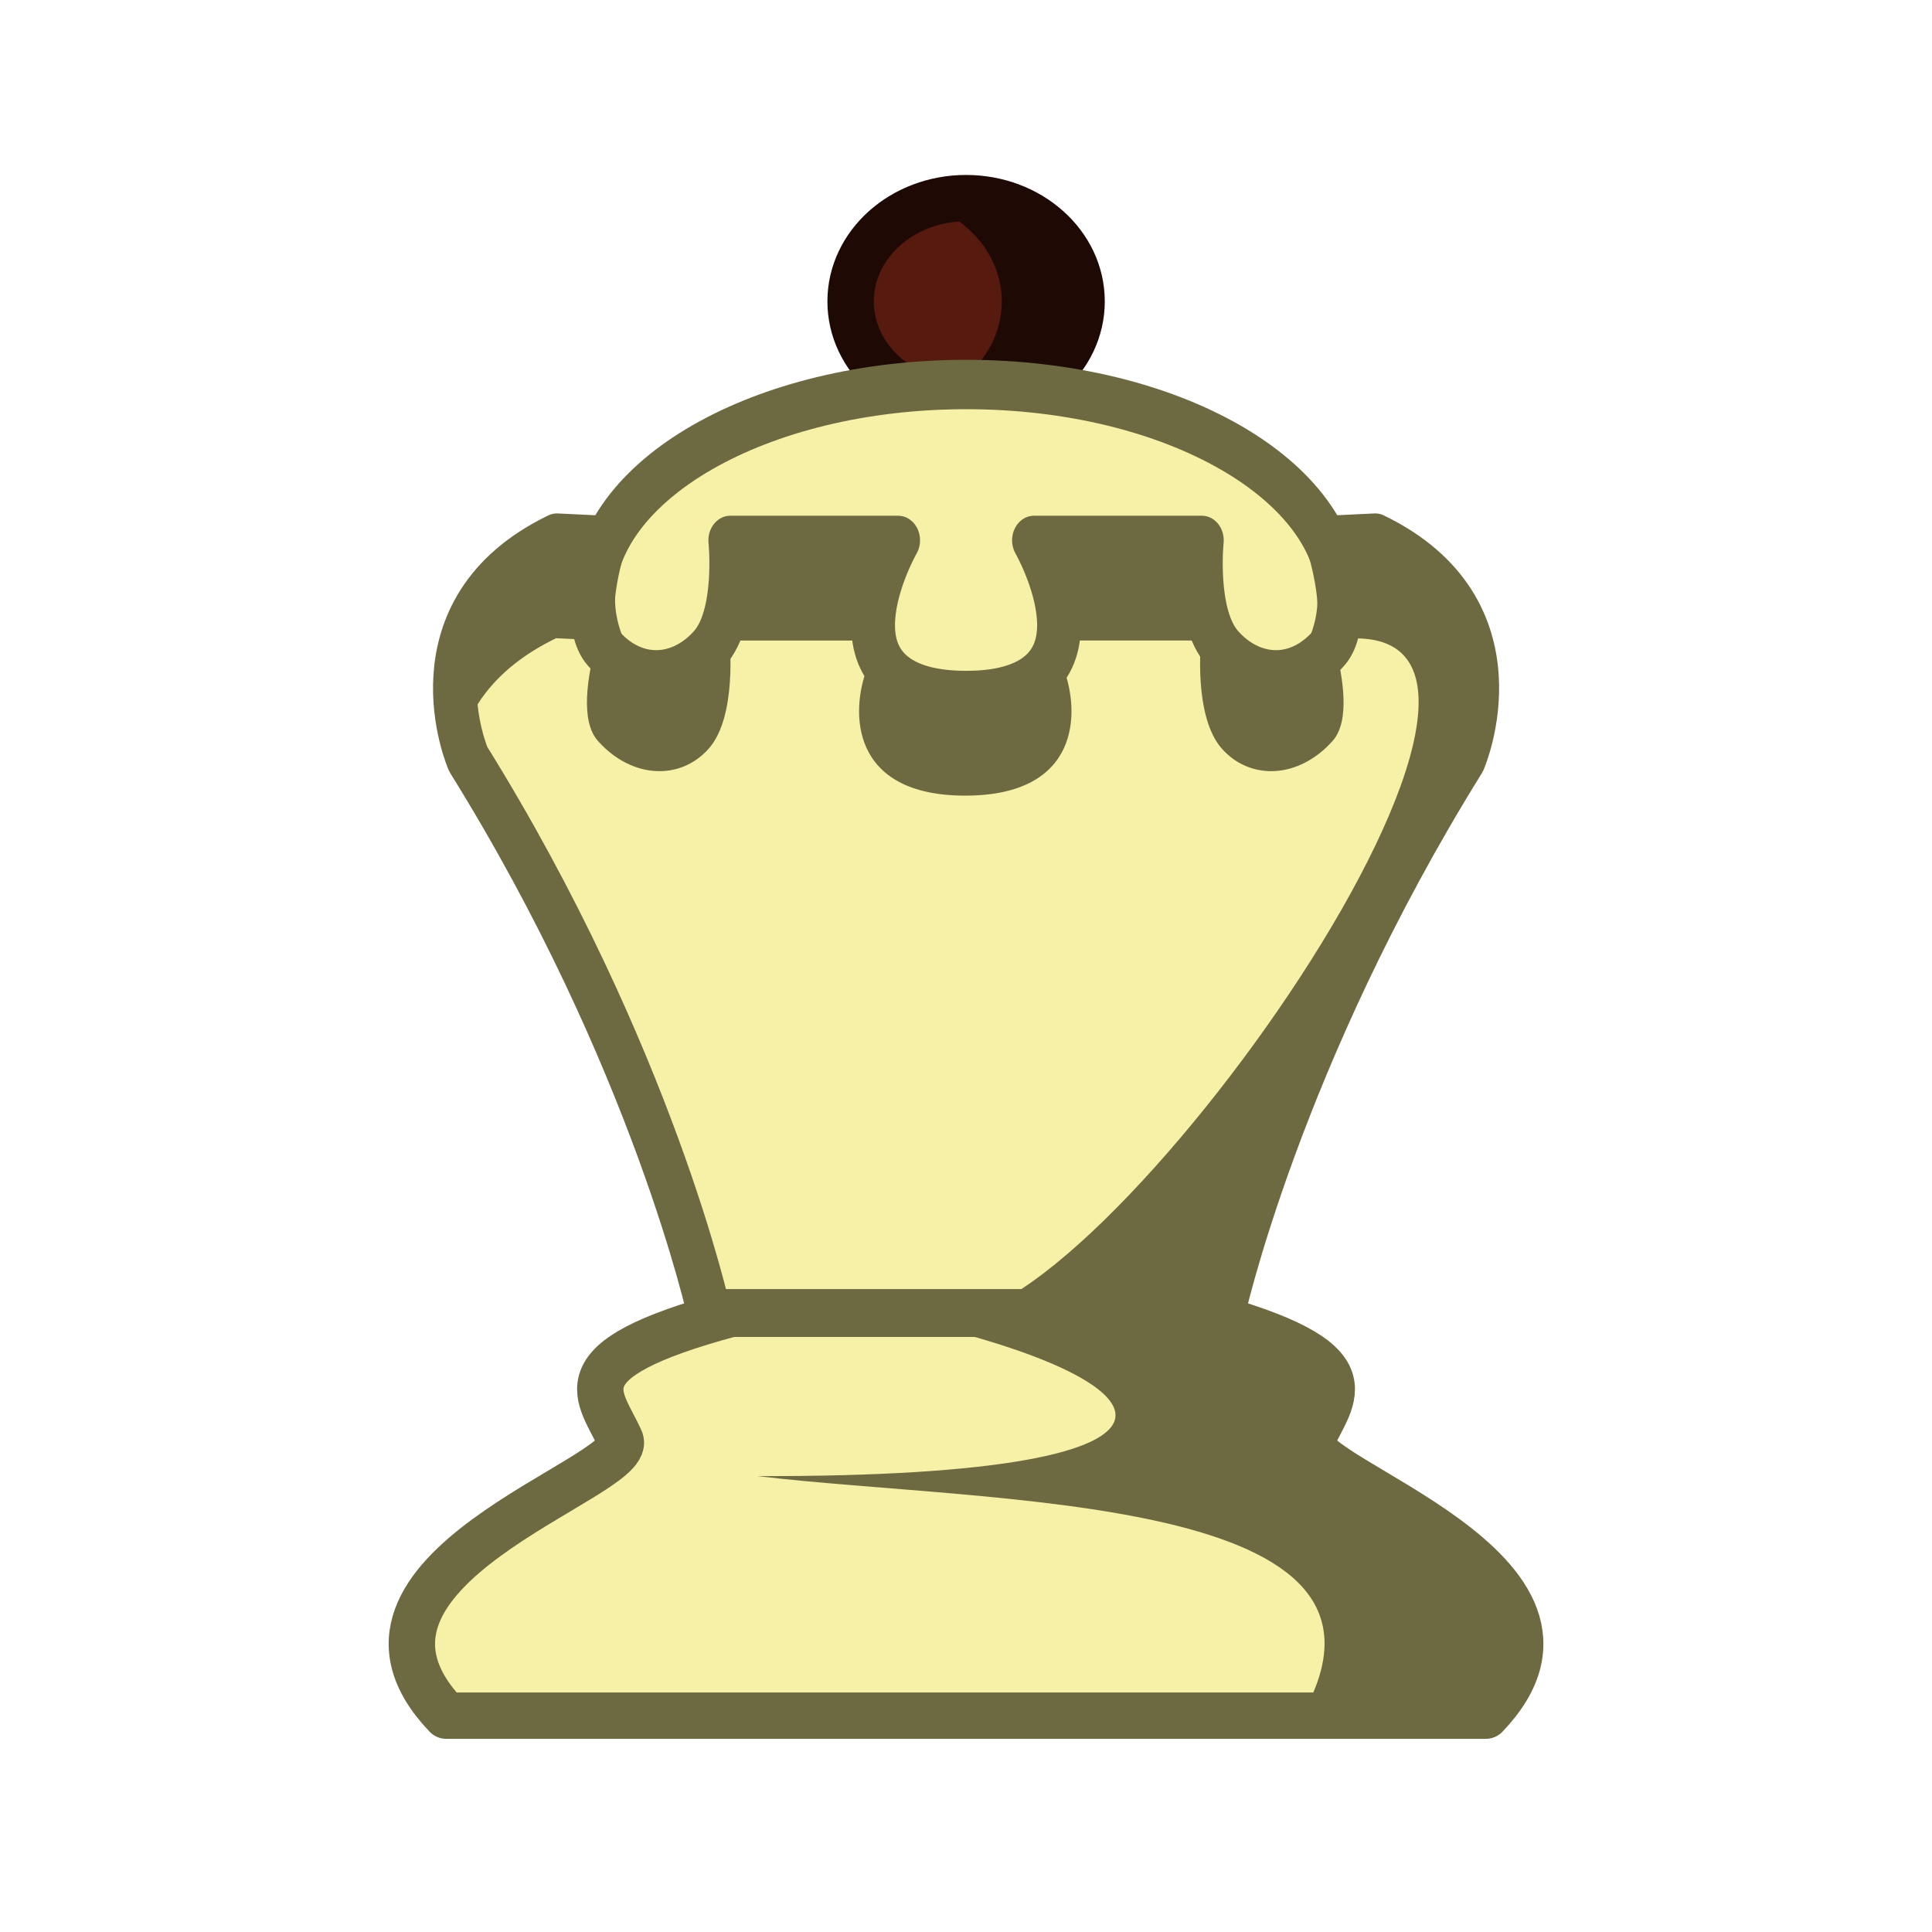
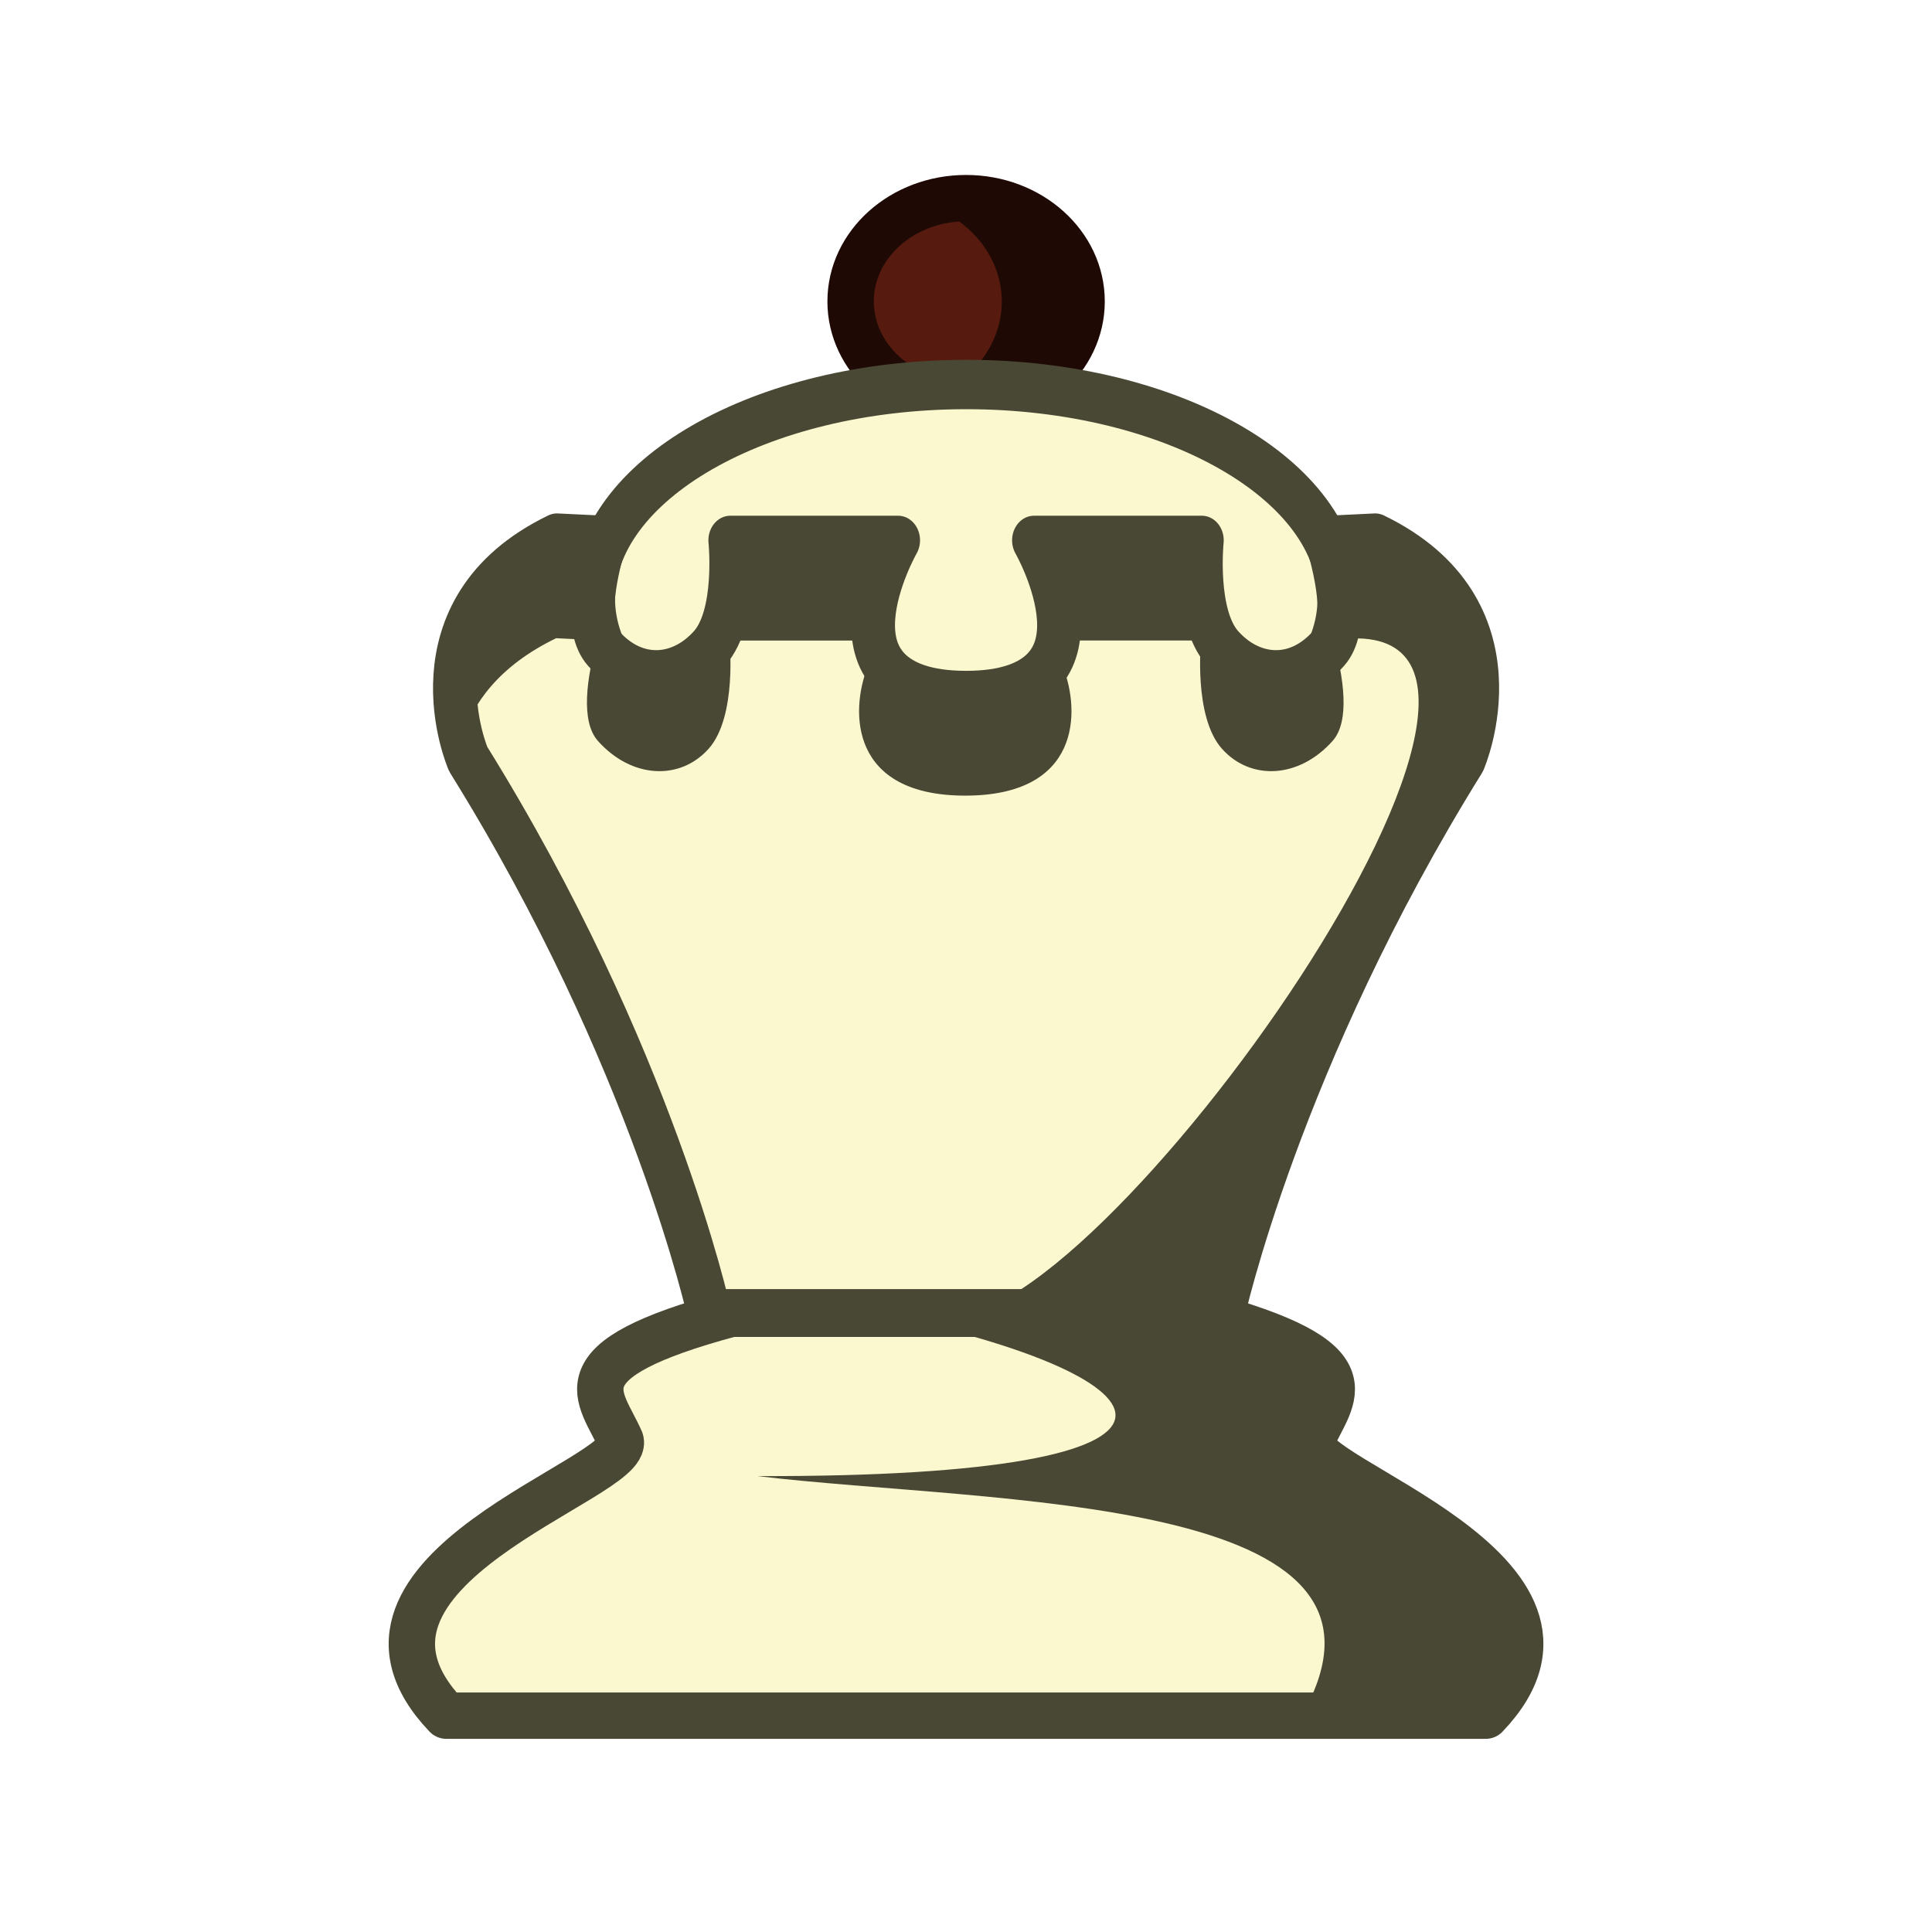
<svg xmlns="http://www.w3.org/2000/svg" width="50mm" height="50mm" clip-rule="evenodd" fill-rule="evenodd" image-rendering="optimizeQuality" shape-rendering="geometricPrecision" text-rendering="geometricPrecision" version="1.1" viewBox="0 0 50 50">
  <g transform="translate(-691.94 469.35)">
    <g transform="matrix(.97547 0 0 .97454 63.241 4.9427)" stroke-width="1.026">
      <ellipse cx="670.14" cy="-478.68" rx="3.064" ry="2.742" fill="#561a0e" stroke="#1f0905" stroke-linecap="round" stroke-linejoin="round" stroke-width="1.231" style="paint-order:normal" />
      <path d="m670.14-481.42a3.064 2.742 0 0 0-1.06 0.172 3.064 2.742 0 0 1 2.007 2.571 3.064 2.742 0 0 1-2.003 2.571 3.064 2.742 0 0 0 1.056 0.172 3.064 2.742 0 0 0 3.063-2.743 3.064 2.742 0 0 0-3.063-2.743z" fill="#1f0905" style="paint-order:normal" />
    </g>
    <g transform="matrix(.85874 0 0 .97454 143 -3.4372)" clip-rule="evenodd" fill-rule="evenodd" shape-rendering="geometricPrecision" stroke-width="1.093">
-       <ellipse cx="668.36" cy="-462.19" rx="11.242" ry="5.684" fill="#f6f1a7" image-rendering="optimizeQuality" stroke="#6d6a41" stroke-linecap="round" stroke-linejoin="round" stroke-width="1.312" style="paint-order:normal" />
+       <ellipse cx="668.36" cy="-462.19" rx="11.242" ry="5.684" fill="#fbf8d0" image-rendering="optimizeQuality" stroke="#494834" stroke-linecap="round" stroke-linejoin="round" stroke-width="1.312" style="paint-order:normal" />
      <g transform="matrix(.39488 0 0 .39123 520.38 -138.15)" image-rendering="optimizeQuality" stroke-linejoin="round" stroke-width="2.781">
-         <path transform="scale(.26458)" d="m1298.3-3146c-44.081 18.96-25.578 56.742-25.578 56.742 53.387 76.368 69.529 142.26 69.529 142.26h148.14c-1e-4 0 16.143-65.894 69.529-142.26 0 0 18.503-37.782-25.578-56.742l-13.814 0.592c3.268 9.909 5.778 22.335 0.367 27.746-9.682 9.682-22.287 8.273-30.56 0s-6-27.746-6-27.746h-48.432s25.6 39.792-19.585 39.792-19.585-39.792-19.585-39.792h-48.432s2.273 19.474-6 27.746-20.878 9.682-30.56 0c-5.411-5.411-2.901-17.837 0.367-27.746z" fill="#f6f1a7" stroke="#6d6a41" stroke-linejoin="round" stroke-width="12.614" />
+         <path transform="scale(.26458)" d="m1298.3-3146c-44.081 18.96-25.578 56.742-25.578 56.742 53.387 76.368 69.529 142.26 69.529 142.26h148.14c-1e-4 0 16.143-65.894 69.529-142.26 0 0 18.503-37.782-25.578-56.742l-13.814 0.592c3.268 9.909 5.778 22.335 0.367 27.746-9.682 9.682-22.287 8.273-30.56 0s-6-27.746-6-27.746h-48.432s25.6 39.792-19.585 39.792-19.585-39.792-19.585-39.792h-48.432s2.273 19.474-6 27.746-20.878 9.682-30.56 0c-5.411-5.411-2.901-17.837 0.367-27.746z" fill="#fbf8d0" stroke="#494834" stroke-linejoin="round" stroke-width="12.614" />
      </g>
-       <path transform="scale(.26458)" d="m2479.4-1752.9c-13.554 5.776-12.125 15.988-10.828 20.238 1.275-3.67 4.328-7.468 10.828-10.238l4.662 0.199c-1.246-2.397-0.343-6.561 0.791-9.967zm93.207 0-5.453 0.232c0.131 0.395 0.259 0.8 0.381 1.211v0.017c0.361 1.229 0.664 2.512 0.84 3.748 7e-4 -1e-4 0 0 0 0 0.271 1.91 0.23 3.706-0.438 4.99 33.278-4.353-28.418 71.887-44.688 67.656h32s6.374-25.78 27.455-55.656c0 0 0.358-0.753 0.727-1.961 4e-4 0 0 0 0 0 0.073-0.239 0.142-0.487 0.213-0.762 0.031-0.119 0.058-0.246 0.088-0.371 0.054-0.228 0.108-0.448 0.156-0.695 0.074-0.373 0.138-0.768 0.191-1.18 0.016-0.127 0.025-0.261 0.039-0.391 0.036-0.336 0.064-0.679 0.08-1.035 0.01-0.165 0.01-0.331 0.012-0.5 0.01-0.372 0-0.751-0.025-1.139-0.01-0.158-0.011-0.312-0.025-0.473-0.012-0.139-0.029-0.279-0.045-0.42-0.039-0.331-0.087-0.665-0.15-1.004-0.019-0.104-0.041-0.208-0.062-0.312-0.07-0.334-0.155-0.67-0.252-1.008-0.046-0.159-0.094-0.317-0.146-0.477-0.121-0.369-0.252-0.739-0.41-1.109v-0.01c-0.052-0.122-0.116-0.243-0.172-0.365-0.137-0.298-0.289-0.594-0.453-0.891-0.105-0.19-0.204-0.379-0.32-0.568 0 0-0.01-0.01-0.01-0.014 0-0.01-0.01-0.01-0.01-0.016-0.185-0.3-0.386-0.599-0.602-0.896-8e-4 0 0 0 0 0-6e-4 -8e-4 0 0 0 0-0.43-0.592-0.923-1.177-1.484-1.75-0.042-0.043-0.088-0.086-0.131-0.129-0.228-0.227-0.465-0.453-0.715-0.676-0.071-0.063-0.142-0.126-0.215-0.189-0.288-0.249-0.59-0.495-0.908-0.738-0.012-0.01-0.023-0.02-0.035-0.029l-0.01-0.01c-0.347-0.264-0.713-0.522-1.098-0.777-0.081-0.054-0.169-0.107-0.252-0.16-0.295-0.19-0.601-0.378-0.918-0.562-0.127-0.074-0.258-0.147-0.389-0.221-0.329-0.184-0.67-0.365-1.023-0.543-0.091-0.046-0.179-0.091-0.272-0.137-0.443-0.217-0.901-0.428-1.381-0.635-0.031-0.013-0.059-0.028-0.09-0.041zm-73.463 0.232s0.897 7.619-2.369 10.856c-3.267 3.236-8.802 3.002-12.625-0.785-0.034-0.03-0.057-0.07-0.088-0.103-1.163 3.735-1.912 8.12 0.09 10.104 3.823 3.788 9.356 4.021 12.623 0.785 3.267-3.236 2.369-10.856 2.369-10.856h16.414c-0.878-4.469 2.711-10 2.711-10zm34.592 0s3.589 5.531 2.711 10h16.414s-0.898 7.619 2.369 10.856 8.794 3.004 12.617-0.784c2.002-1.984 1.253-6.37 0.09-10.106-0.03 0.034-0.057 0.073-0.09 0.105-3.823 3.788-9.35 4.02-12.617 0.784-3.267-3.237-2.369-10.856-2.369-10.856zm-18.879 12.697c-1.976 4.453-1.987 12.871 11.144 12.871 13.131 0 13.122-8.418 11.146-12.871-1.475 1.698-6.257 2.871-11.146 2.871-4.89 0-9.67-1.174-11.144-2.871z" fill="#6d6a41" image-rendering="optimizeQuality" />
+       <path transform="scale(.26458)" d="m2479.4-1752.9c-13.554 5.776-12.125 15.988-10.828 20.238 1.275-3.67 4.328-7.468 10.828-10.238l4.662 0.199c-1.246-2.397-0.343-6.561 0.791-9.967zm93.207 0-5.453 0.232c0.131 0.395 0.259 0.8 0.381 1.211v0.017c0.361 1.229 0.664 2.512 0.84 3.748 7e-4 -1e-4 0 0 0 0 0.271 1.91 0.23 3.706-0.438 4.99 33.278-4.353-28.418 71.887-44.688 67.656h32s6.374-25.78 27.455-55.656c0 0 0.358-0.753 0.727-1.961 4e-4 0 0 0 0 0 0.073-0.239 0.142-0.487 0.213-0.762 0.031-0.119 0.058-0.246 0.088-0.371 0.054-0.228 0.108-0.448 0.156-0.695 0.074-0.373 0.138-0.768 0.191-1.18 0.016-0.127 0.025-0.261 0.039-0.391 0.036-0.336 0.064-0.679 0.08-1.035 0.01-0.165 0.01-0.331 0.012-0.5 0.01-0.372 0-0.751-0.025-1.139-0.01-0.158-0.011-0.312-0.025-0.473-0.012-0.139-0.029-0.279-0.045-0.42-0.039-0.331-0.087-0.665-0.15-1.004-0.019-0.104-0.041-0.208-0.062-0.312-0.07-0.334-0.155-0.67-0.252-1.008-0.046-0.159-0.094-0.317-0.146-0.477-0.121-0.369-0.252-0.739-0.41-1.109v-0.01c-0.052-0.122-0.116-0.243-0.172-0.365-0.137-0.298-0.289-0.594-0.453-0.891-0.105-0.19-0.204-0.379-0.32-0.568 0 0-0.01-0.01-0.01-0.014 0-0.01-0.01-0.01-0.01-0.016-0.185-0.3-0.386-0.599-0.602-0.896-8e-4 0 0 0 0 0-6e-4 -8e-4 0 0 0 0-0.43-0.592-0.923-1.177-1.484-1.75-0.042-0.043-0.088-0.086-0.131-0.129-0.228-0.227-0.465-0.453-0.715-0.676-0.071-0.063-0.142-0.126-0.215-0.189-0.288-0.249-0.59-0.495-0.908-0.738-0.012-0.01-0.023-0.02-0.035-0.029l-0.01-0.01c-0.347-0.264-0.713-0.522-1.098-0.777-0.081-0.054-0.169-0.107-0.252-0.16-0.295-0.19-0.601-0.378-0.918-0.562-0.127-0.074-0.258-0.147-0.389-0.221-0.329-0.184-0.67-0.365-1.023-0.543-0.091-0.046-0.179-0.091-0.272-0.137-0.443-0.217-0.901-0.428-1.381-0.635-0.031-0.013-0.059-0.028-0.09-0.041zm-73.463 0.232s0.897 7.619-2.369 10.856c-3.267 3.236-8.802 3.002-12.625-0.785-0.034-0.03-0.057-0.07-0.088-0.103-1.163 3.735-1.912 8.12 0.09 10.104 3.823 3.788 9.356 4.021 12.623 0.785 3.267-3.236 2.369-10.856 2.369-10.856h16.414c-0.878-4.469 2.711-10 2.711-10zm34.592 0s3.589 5.531 2.711 10h16.414s-0.898 7.619 2.369 10.856 8.794 3.004 12.617-0.784c2.002-1.984 1.253-6.37 0.09-10.106-0.03 0.034-0.057 0.073-0.09 0.105-3.823 3.788-9.35 4.02-12.617 0.784-3.267-3.237-2.369-10.856-2.369-10.856zm-18.879 12.697c-1.976 4.453-1.987 12.871 11.144 12.871 13.131 0 13.122-8.418 11.146-12.871-1.475 1.698-6.257 2.871-11.146 2.871-4.89 0-9.67-1.174-11.144-2.871z" fill="#494834" image-rendering="optimizeQuality" />
    </g>
-     <path d="m710.86-435.35c-4.548 1.223-3.372 2.11-2.861 3.278 0.335 0.981-8.099 3.364-4.508 7.123h26.9c3.591-3.759-4.842-6.142-4.508-7.123 0.511-1.168 1.687-2.054-2.861-3.278z" fill="#f6f1a7" stroke="#6d6a41" stroke-linejoin="round" stroke-width="1.2" />
-     <path d="m714.7-435.35c7.862 1.63 9.451 4.237-3.159 4.201 6.068 0.727 17.39 0.441 14.086 6.2h4.763c3.591-3.759-4.842-6.141-4.508-7.123 0.511-1.168 1.445-1.915-2.332-3.278z" fill="#6d6a41" />
+     <path d="m710.86-435.35c-4.548 1.223-3.372 2.11-2.861 3.278 0.335 0.981-8.099 3.364-4.508 7.123h26.9c3.591-3.759-4.842-6.142-4.508-7.123 0.511-1.168 1.687-2.054-2.861-3.278z" fill="#fbf8d0" stroke="#494834" stroke-linejoin="round" stroke-width="1.2" />
+     <path d="m714.7-435.35c7.862 1.63 9.451 4.237-3.159 4.201 6.068 0.727 17.39 0.441 14.086 6.2h4.763c3.591-3.759-4.842-6.141-4.508-7.123 0.511-1.168 1.445-1.915-2.332-3.278z" fill="#494834" />
  </g>
</svg>
